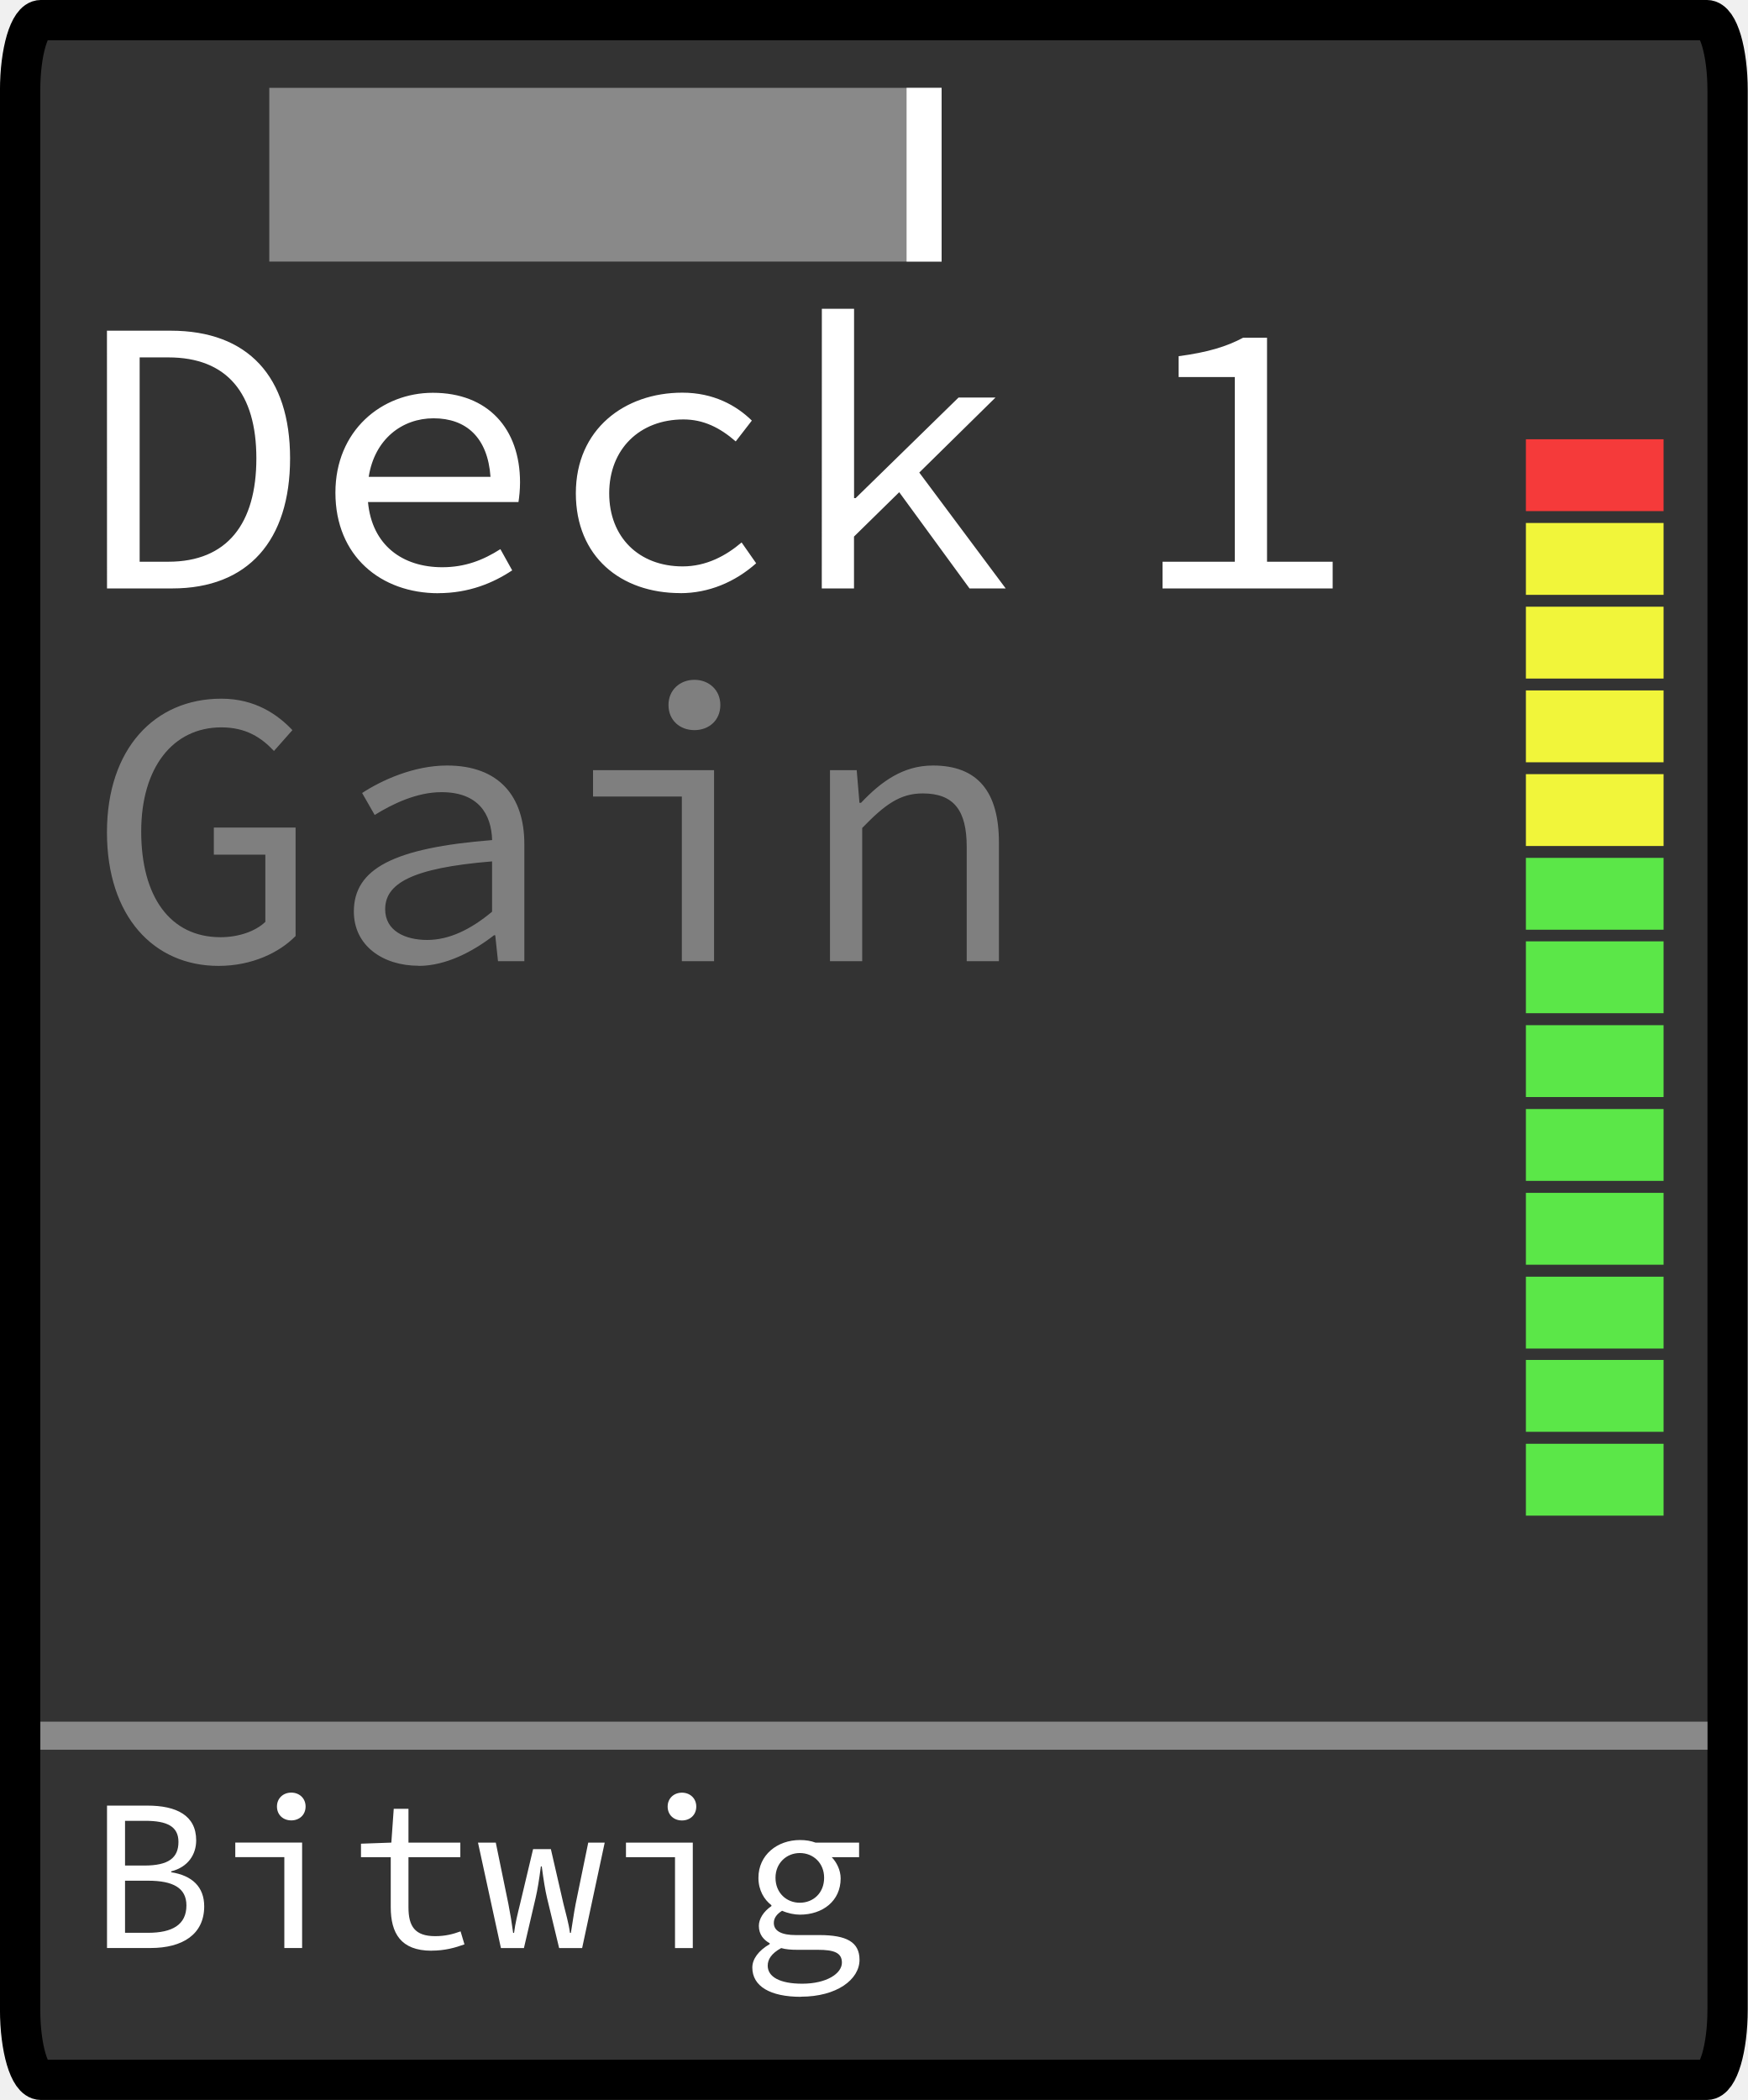
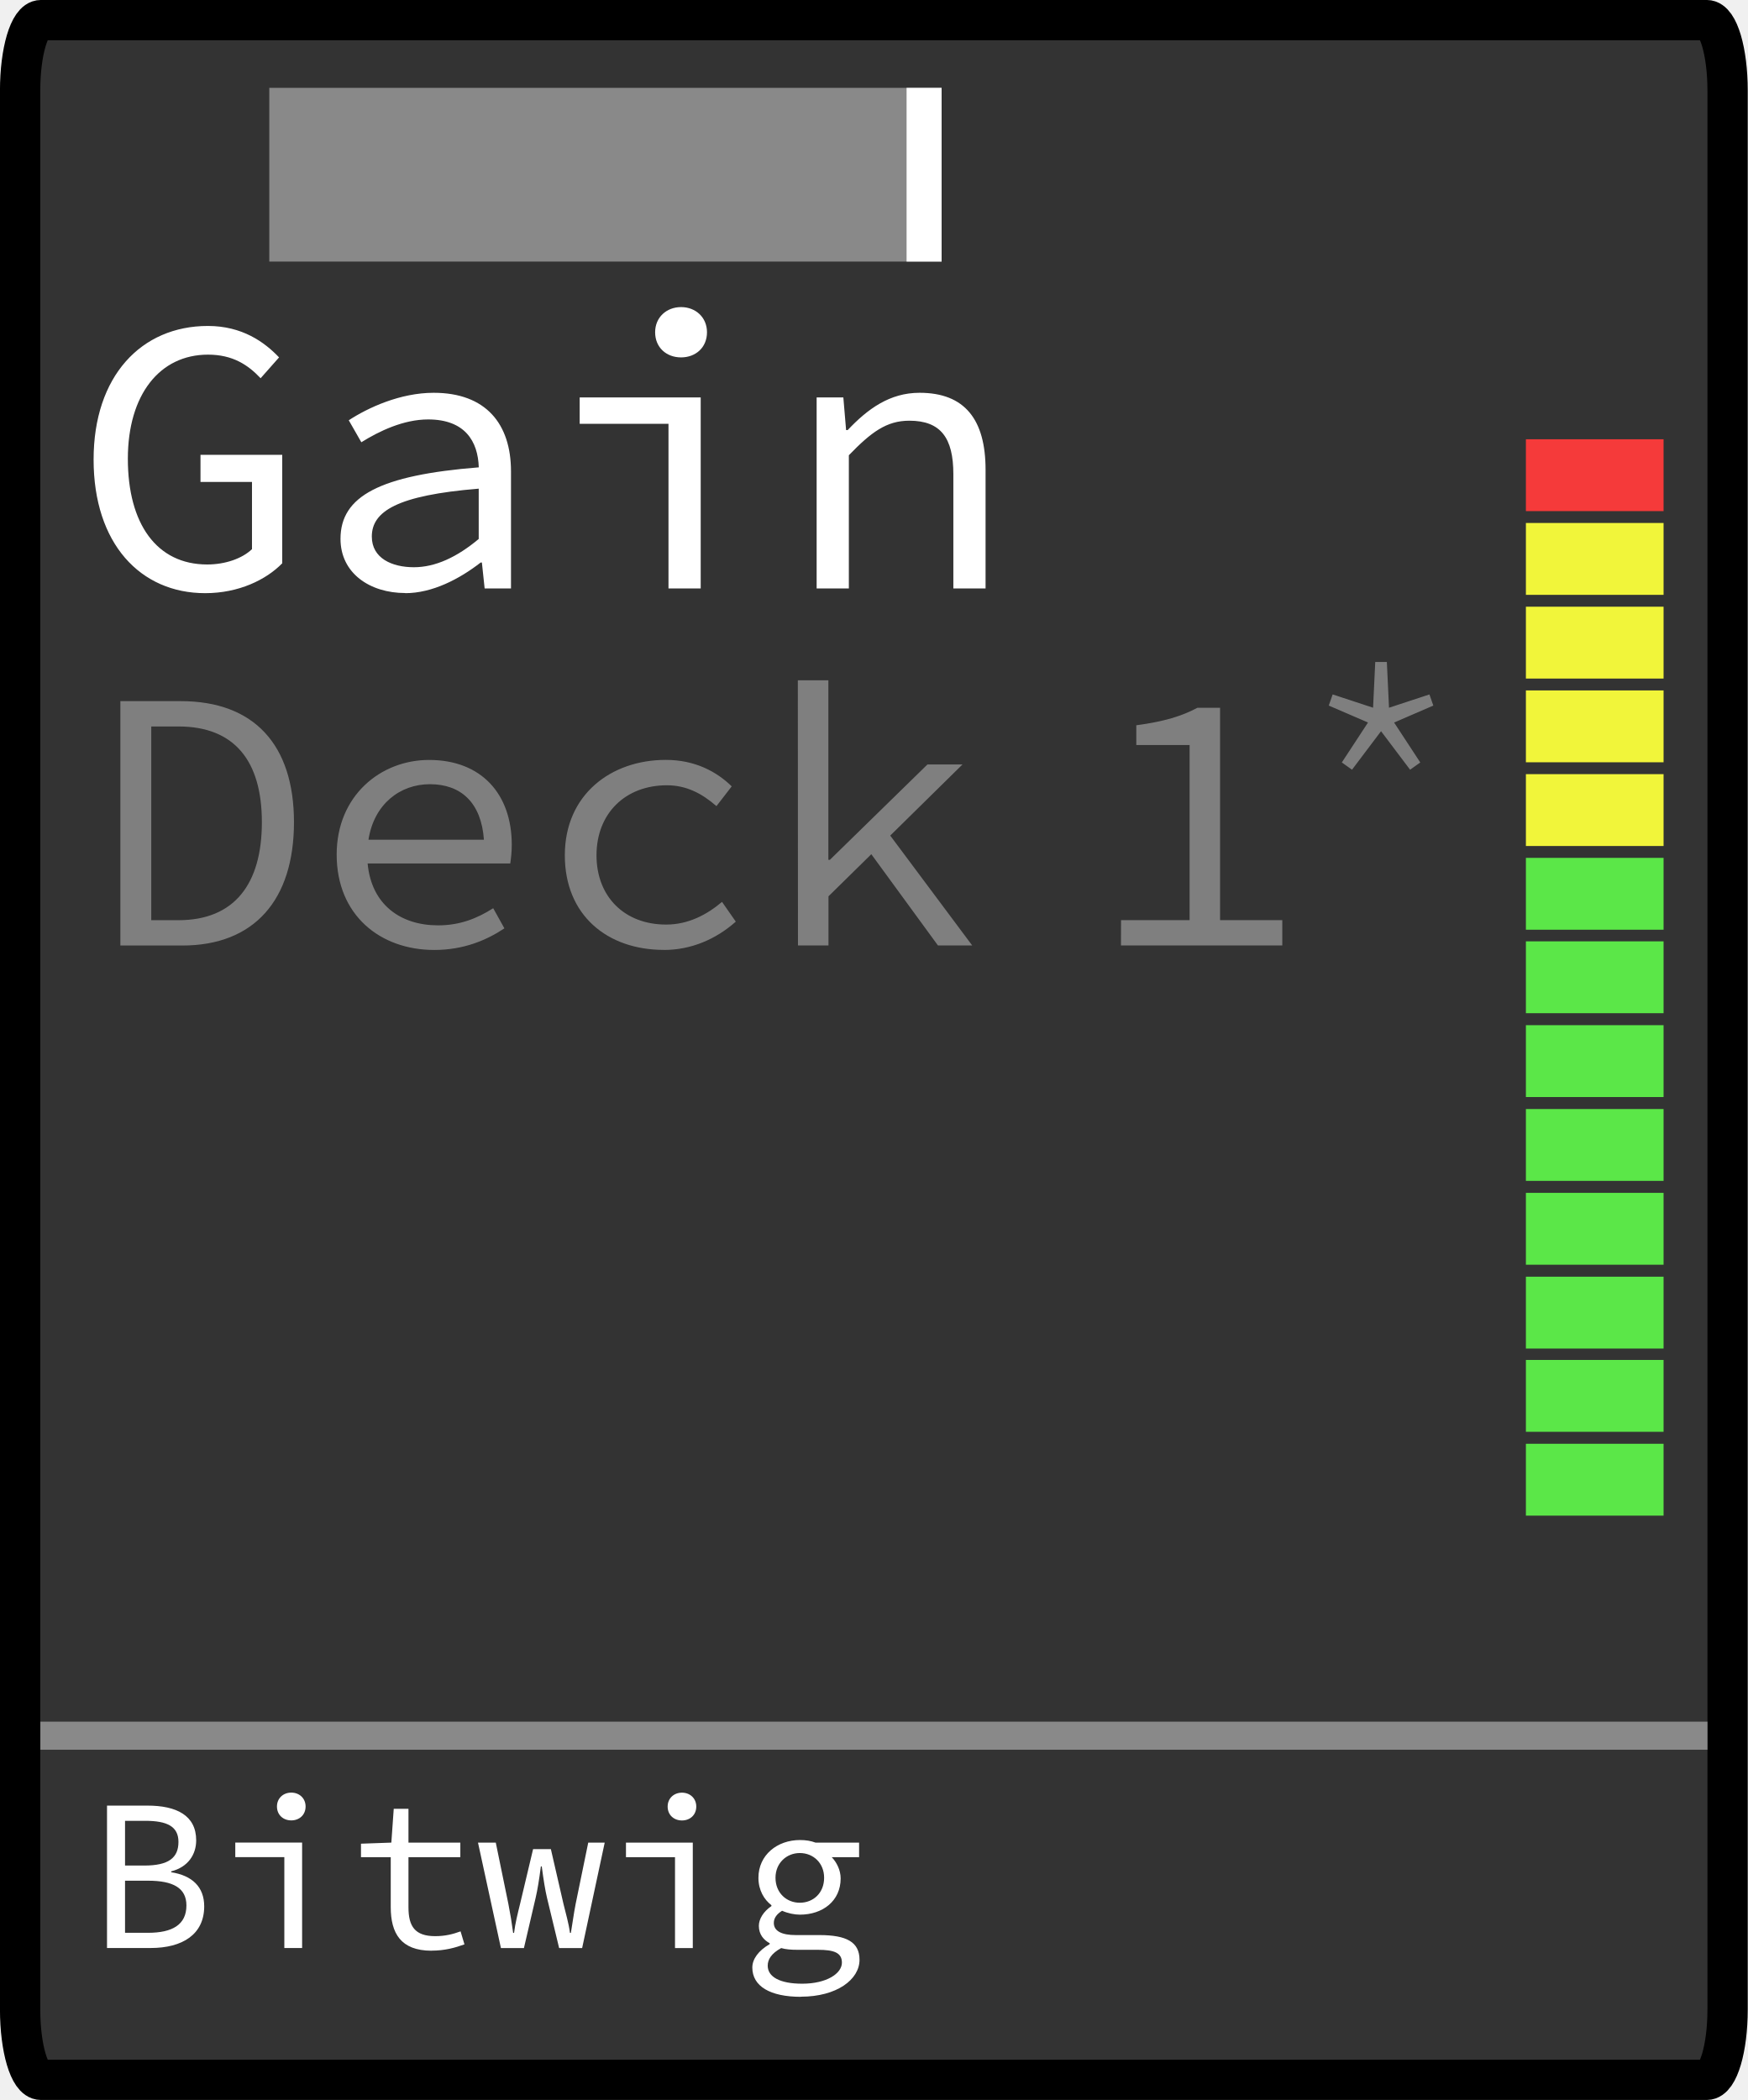
<svg xmlns="http://www.w3.org/2000/svg" width="29.186mm" height="35.067mm" version="1.1" viewBox="0 0 29.186 35.067" xml:space="preserve">
  <g transform="translate(-43.284 -84.991)">
    <rect x="43.62" y="85.327" width="28.513" height="34.394" rx=".348" ry="1.175" fill="#333" stroke="#000" stroke-linecap="round" stroke-linejoin="round" stroke-width=".673" />
    <rect x="43.958" y="113.74" width="27.839" height=".469" rx="0" fill="#898989" />
    <rect x="47.781" y="86.458" width="11.227" height="2.901" rx="0" fill="#898989" />
    <rect x="58.423" y="86.458" width=".585" height="2.901" rx="0" fill="#fff" />
-     <path d="m45.071 94.817h1.089c1.266 0 1.968-0.8 1.968-2.172 0-1.365-0.702-2.132-1.995-2.132h-1.063zm0.545-0.446v-3.412h0.479c0.984 0 1.47 0.604 1.47 1.686 0 1.089-0.486 1.726-1.47 1.726zm4.908-2.395c0.545 0 0.905 0.321 0.951 0.978h-2.034c0.098-0.63 0.558-0.978 1.083-0.978zm0.079 2.92c0.512 0 0.919-0.171 1.234-0.381l-0.197-0.354c-0.289 0.184-0.59 0.302-0.971 0.302-0.663 0-1.174-0.367-1.24-1.089h2.513c0.013-0.085 0.026-0.203 0.026-0.328 0-0.899-0.538-1.496-1.456-1.496-0.853 0-1.627 0.63-1.627 1.667 0 1.063 0.761 1.68 1.719 1.68zm4.042 0c0.472 0 0.912-0.184 1.266-0.499l-0.243-0.348c-0.262 0.223-0.59 0.4-0.984 0.4-0.735 0-1.227-0.492-1.227-1.22 0-0.735 0.505-1.234 1.24-1.234 0.335 0 0.61 0.138 0.873 0.367l0.269-0.348c-0.262-0.256-0.643-0.466-1.161-0.466-0.964 0-1.778 0.61-1.778 1.68 0 1.056 0.748 1.667 1.745 1.667zm2.362-0.079h0.538v-0.866l0.755-0.741 1.174 1.607h0.604l-1.443-1.935 1.273-1.253h-0.617l-1.719 1.68h-0.026v-3.162h-0.538zm5.69 0h2.841v-0.446h-1.096v-3.74h-0.4c-0.269 0.144-0.584 0.243-1.076 0.308v0.348h0.938v3.084h-1.207z" fill="#fff" stroke-width=".364" aria-label="Deck 1" />
-     <path d="m46.934 101.12c0.558 0 1.017-0.223 1.286-0.499v-1.811h-1.365v0.453h0.86v1.122c-0.164 0.157-0.446 0.256-0.748 0.256-0.846 0-1.325-0.682-1.325-1.765 0-1.069 0.531-1.739 1.338-1.739 0.413 0 0.669 0.171 0.879 0.394l0.308-0.348c-0.243-0.256-0.617-0.525-1.188-0.525-1.115 0-1.909 0.84-1.909 2.231 0 1.404 0.781 2.231 1.863 2.231zm3.34 0c0.453 0 0.905-0.236 1.26-0.512h0.02l0.046 0.433h0.44v-1.955c0-0.794-0.42-1.312-1.292-1.312-0.558 0-1.096 0.249-1.417 0.459l0.21 0.367c0.295-0.184 0.702-0.381 1.115-0.381 0.617 0 0.833 0.367 0.846 0.8-1.647 0.131-2.309 0.479-2.309 1.194 0 0.571 0.486 0.905 1.083 0.905zm0.144-0.433c-0.367 0-0.702-0.151-0.702-0.512 0-0.42 0.42-0.689 1.785-0.8v0.84c-0.361 0.302-0.722 0.472-1.083 0.472zm4.252 0.354h0.538v-3.189h-2.021v0.44h1.483zm0.21-3.858c0.243 0 0.433-0.164 0.433-0.42 0-0.249-0.19-0.42-0.433-0.42s-0.433 0.171-0.433 0.42c0 0.256 0.19 0.42 0.433 0.42zm2.264 3.858h0.538v-2.224c0.374-0.387 0.63-0.577 1.01-0.577 0.525 0 0.735 0.289 0.735 0.892v1.909h0.538v-1.981c0-0.84-0.348-1.286-1.102-1.286-0.499 0-0.866 0.269-1.201 0.623h-0.026l-0.046-0.545h-0.446z" fill="#7f7f7f" stroke-width=".364" aria-label="Gain" />
+     <path d="m46.711 94.896c0.558 0 1.017-0.223 1.286-0.499v-1.811h-1.365v0.453h0.86v1.122c-0.164 0.157-0.446 0.256-0.748 0.256-0.846 0-1.325-0.682-1.325-1.765 0-1.069 0.531-1.739 1.338-1.739 0.413 0 0.669 0.171 0.879 0.394l0.308-0.348c-0.243-0.256-0.617-0.525-1.188-0.525-1.115 0-1.909 0.84-1.909 2.231 0 1.404 0.781 2.231 1.863 2.231zm3.34 0c0.453 0 0.905-0.236 1.26-0.512h0.02l0.046 0.433h0.44v-1.955c0-0.794-0.42-1.312-1.292-1.312-0.558 0-1.096 0.249-1.417 0.459l0.21 0.367c0.295-0.184 0.702-0.381 1.115-0.381 0.617 0 0.833 0.367 0.846 0.8-1.647 0.131-2.309 0.479-2.309 1.194 0 0.571 0.486 0.905 1.083 0.905zm0.144-0.433c-0.367 0-0.702-0.151-0.702-0.512 0-0.42 0.42-0.689 1.785-0.8v0.84c-0.361 0.302-0.722 0.472-1.083 0.472zm4.252 0.354h0.538v-3.189h-2.021v0.44h1.483zm0.21-3.858c0.243 0 0.433-0.164 0.433-0.42 0-0.249-0.19-0.42-0.433-0.42s-0.433 0.171-0.433 0.42c0 0.256 0.19 0.42 0.433 0.42zm2.264 3.858h0.538v-2.224c0.374-0.387 0.63-0.577 1.01-0.577 0.525 0 0.735 0.289 0.735 0.892v1.909h0.538v-1.981c0-0.84-0.348-1.286-1.102-1.286-0.499 0-0.866 0.269-1.201 0.623h-0.026l-0.046-0.545h-0.446z" fill="#fff" stroke-width=".364" aria-label="Gain" />
+     <g fill="#7f7f7f" stroke-width=".346" aria-label="Deck 1*">
+       <path d="m45.294 100.78h1.033c1.201 0 1.866-0.759 1.866-2.059 0-1.294-0.666-2.022-1.891-2.022h-1.008zm0.516-0.423v-3.235h0.454c0.933 0 1.393 0.572 1.393 1.599 0 1.033-0.46 1.636-1.393 1.636zm4.653-2.271c0.516 0 0.858 0.305 0.902 0.927h-1.928c0.093-0.597 0.529-0.927 1.026-0.927zm0.075 2.768c0.485 0 0.871-0.162 1.169-0.361l-0.187-0.336c-0.274 0.174-0.56 0.286-0.921 0.286-0.628 0-1.113-0.348-1.176-1.033h2.382c0.012-0.081 0.025-0.193 0.025-0.311 0-0.852-0.51-1.418-1.381-1.418-0.809 0-1.543 0.597-1.543 1.58 0 1.008 0.722 1.593 1.63 1.593zm3.832 0c0.448 0 0.865-0.174 1.201-0.473l-0.23-0.33c-0.249 0.211-0.56 0.379-0.933 0.379-0.697 0-1.163-0.467-1.163-1.157 0-0.697 0.479-1.169 1.176-1.169 0.317 0 0.579 0.131 0.827 0.348l0.255-0.33c-0.249-0.243-0.61-0.442-1.101-0.442-0.914 0-1.686 0.579-1.686 1.593 0 1.002 0.709 1.58 1.655 1.58zm2.239-0.075h0.51v-0.821l0.715-0.703 1.113 1.524h0.572l-1.369-1.835 1.207-1.188h-0.585l-1.63 1.593h-0.025v-2.998h-0.51zm5.394 0h2.694v-0.423h-1.039v-3.546h-0.379c-0.255 0.137-0.554 0.23-1.02 0.292v0.33h0.89v2.924h-1.145z" />
+       <path d="m65.861 97.844 0.485-0.643 0.485 0.643 0.17-0.121-0.437-0.667 0.655-0.283-0.065-0.186-0.675 0.222-0.036-0.764h-0.194l-0.036 0.764-0.675-0.222-0.065 0.186 0.655 0.283-0.437 0.667z" baseline-shift="super" />
+     </g>
    <path d="m45.071 117.52h0.728c0.533 0 0.895-0.228 0.895-0.696 0-0.326-0.203-0.515-0.551-0.569v-0.015c0.283-0.072 0.417-0.283 0.417-0.518 0-0.417-0.33-0.58-0.815-0.58h-0.674zm0.301-1.377v-0.747h0.337c0.366 0 0.555 0.094 0.555 0.352 0 0.265-0.163 0.395-0.569 0.395zm0 1.123v-0.87h0.384c0.417 0 0.641 0.12 0.641 0.413 0 0.323-0.236 0.457-0.641 0.457zm2.66 0.254h0.297v-1.761h-1.116v0.243h0.819zm0.116-2.131c0.134 0 0.239-0.091 0.239-0.232 0-0.138-0.105-0.232-0.239-0.232s-0.239 0.094-0.239 0.232c0 0.141 0.105 0.232 0.239 0.232zm2.341 2.175c0.221 0 0.391-0.047 0.551-0.105l-0.065-0.217c-0.127 0.047-0.257 0.08-0.424 0.08-0.341 0-0.446-0.167-0.446-0.482v-0.837h0.866v-0.243h-0.866v-0.565h-0.246l-0.04 0.565-0.507 0.018v0.225h0.497v0.834c0 0.435 0.167 0.728 0.681 0.728zm1.16-0.043h0.384l0.196-0.841c0.029-0.123 0.058-0.297 0.087-0.522h0.015c0.029 0.225 0.058 0.399 0.087 0.522l0.203 0.841h0.384l0.377-1.761h-0.275l-0.21 1.022c-0.033 0.167-0.051 0.319-0.08 0.486h-0.015c-0.022-0.167-0.069-0.319-0.109-0.486l-0.21-0.913h-0.297l-0.217 0.913c-0.04 0.163-0.08 0.319-0.101 0.486h-0.015c-0.022-0.167-0.047-0.319-0.08-0.486l-0.21-1.022h-0.297zm2.907 0h0.297v-1.761h-1.116v0.243h0.819zm0.116-2.131c0.134 0 0.239-0.091 0.239-0.232 0-0.138-0.105-0.232-0.239-0.232s-0.239 0.094-0.239 0.232c0 0.141 0.105 0.232 0.239 0.232zm1.986 2.943c0.598 0 0.979-0.286 0.979-0.616 0-0.297-0.217-0.413-0.67-0.413h-0.395c-0.232 0-0.366-0.065-0.366-0.203 0-0.083 0.051-0.149 0.138-0.203 0.098 0.043 0.207 0.065 0.297 0.065 0.381 0 0.681-0.228 0.681-0.605 0-0.141-0.069-0.272-0.149-0.355h0.457v-0.243h-0.728c-0.076-0.029-0.159-0.043-0.261-0.043-0.373 0-0.692 0.246-0.692 0.631 0 0.21 0.098 0.366 0.217 0.457v0.015c-0.134 0.091-0.21 0.217-0.21 0.33 0 0.149 0.087 0.239 0.181 0.29v0.015c-0.188 0.109-0.29 0.25-0.29 0.391 0 0.312 0.297 0.489 0.812 0.489zm-0.018-1.569c-0.221 0-0.406-0.163-0.406-0.417 0-0.246 0.185-0.413 0.406-0.413 0.225 0 0.406 0.167 0.406 0.413 0 0.254-0.181 0.417-0.406 0.417zm0.04 1.352c-0.377 0-0.576-0.116-0.576-0.301 0-0.101 0.058-0.203 0.225-0.294 0.076 0.022 0.167 0.029 0.268 0.029h0.344c0.268 0 0.402 0.047 0.402 0.214 0 0.181-0.254 0.352-0.663 0.352z" fill="#fff" stroke-width=".201" aria-label="Bitwig" />
    <g transform="translate(.19993 -.15995)">
      <rect x="68.565" y="109.26" width="2.299" height="1.2" fill="#5be748" />
      <rect x="68.565" y="107.86" width="2.299" height="1.2" fill="#5be748" />
      <rect x="68.565" y="106.47" width="2.299" height="1.2" fill="#5be748" />
      <rect x="68.565" y="105.07" width="2.299" height="1.2" fill="#5be748" />
      <rect x="68.565" y="103.67" width="2.299" height="1.2" fill="#5be748" />
      <rect x="68.565" y="102.27" width="2.299" height="1.2" fill="#5be748" />
      <rect x="68.565" y="100.87" width="2.299" height="1.2" fill="#5be748" />
      <rect x="68.565" y="99.476" width="2.299" height="1.2" fill="#5be748" />
      <rect x="68.565" y="98.078" width="2.299" height="1.2" fill="#f1f53a" />
      <rect x="68.565" y="96.68" width="2.299" height="1.2" fill="#f1f53a" />
      <rect x="68.565" y="95.282" width="2.299" height="1.2" fill="#f1f53a" />
      <rect x="68.565" y="93.884" width="2.299" height="1.2" fill="#f1f53a" />
      <rect x="68.565" y="92.486" width="2.299" height="1.2" fill="#f53a3a" />
    </g>
  </g>
</svg>
